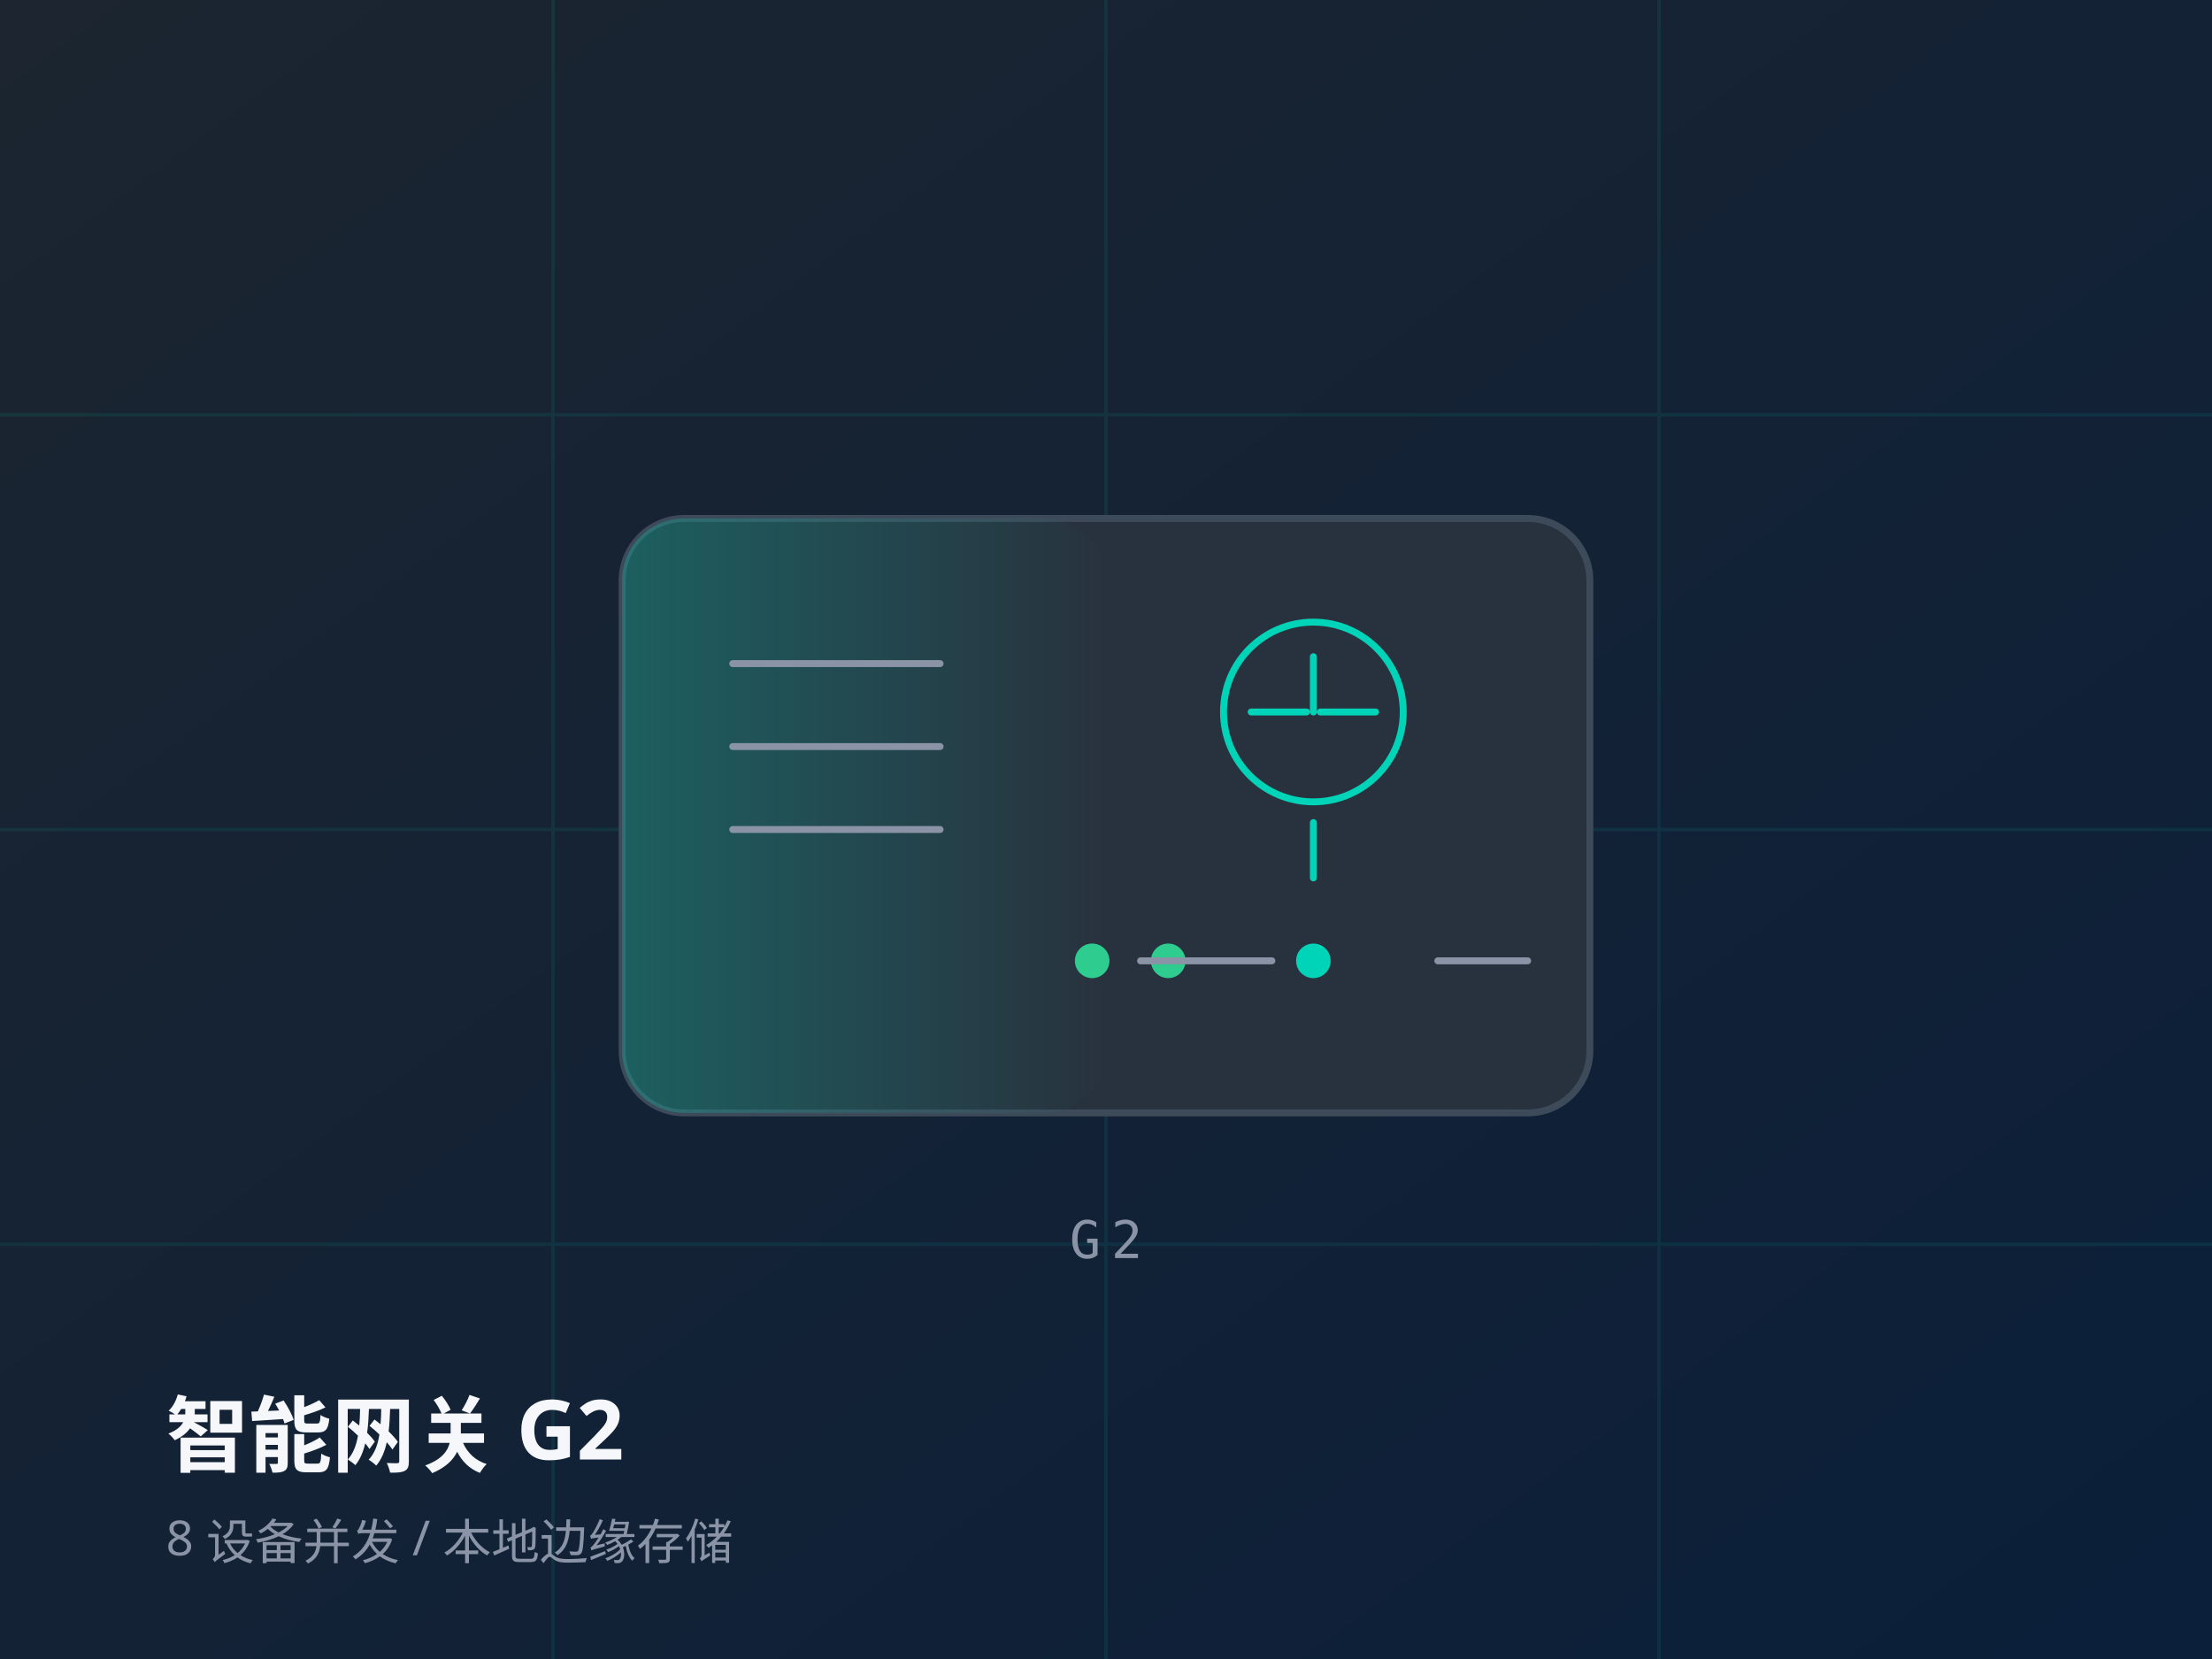
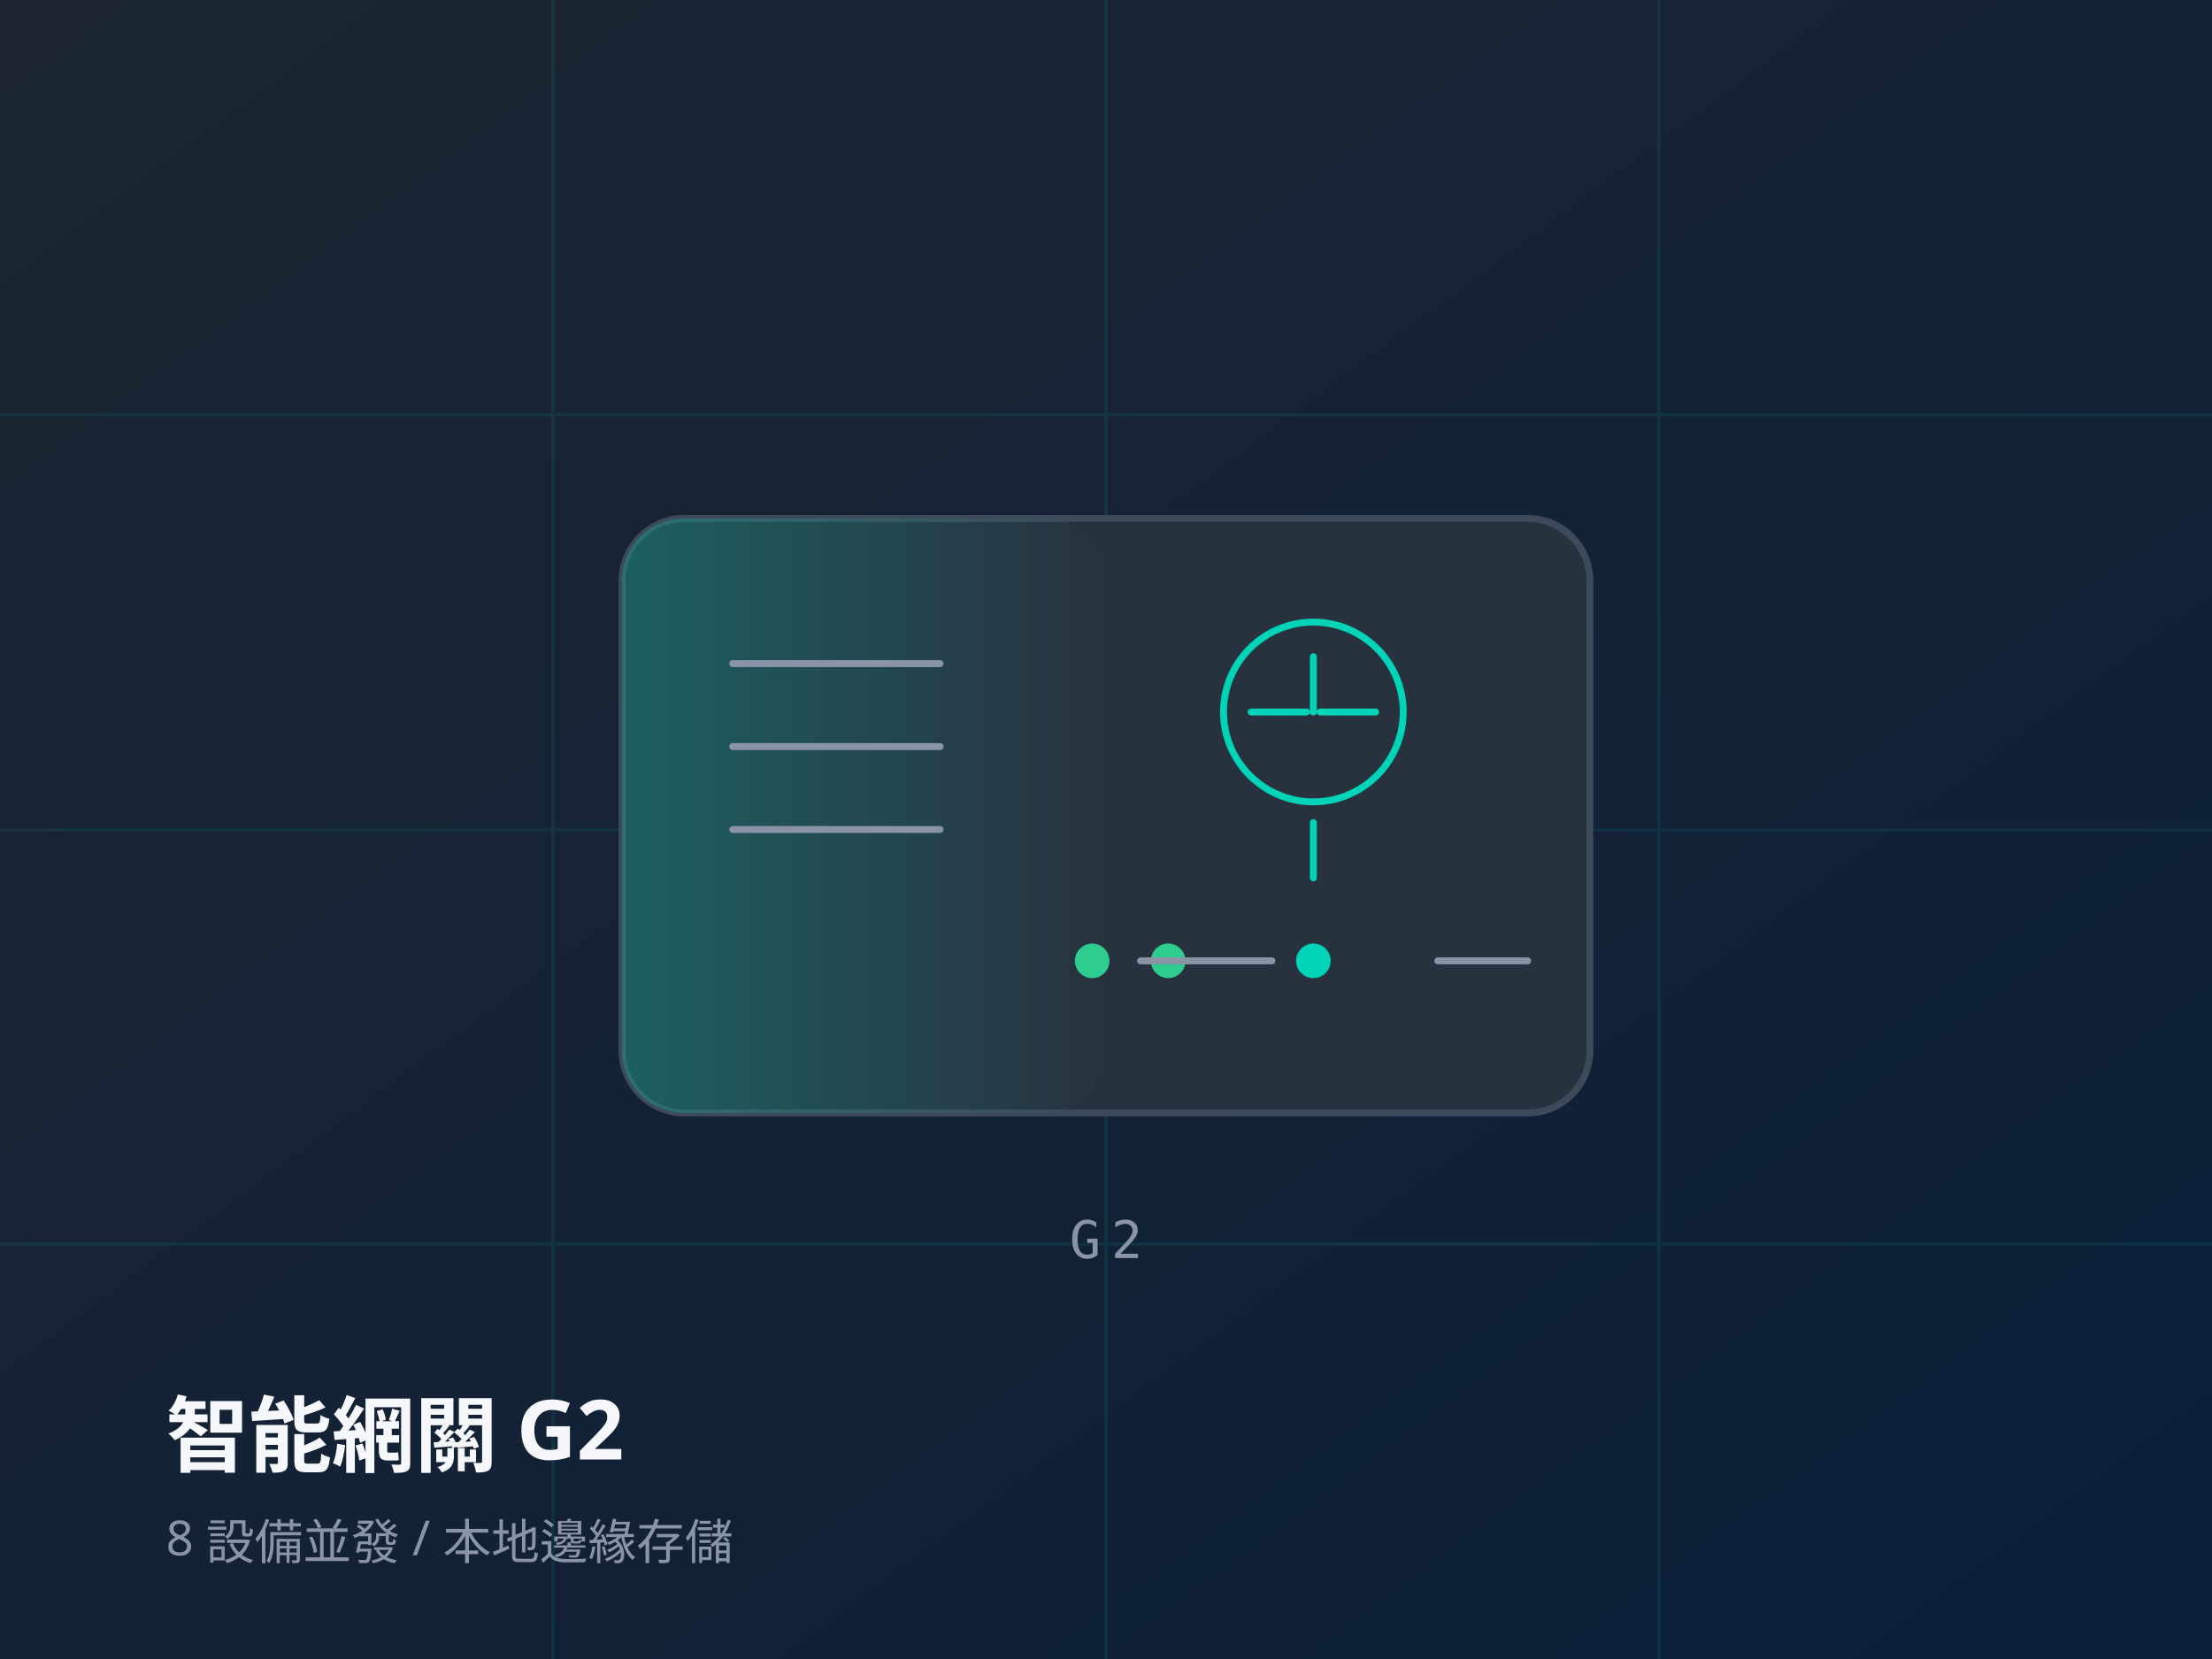
- <svg xmlns="http://www.w3.org/2000/svg" viewBox="0 0 640 480" width="640" height="480" role="img" aria-label="智能网关 G2 产品图">
+ <svg xmlns="http://www.w3.org/2000/svg" viewBox="0 0 640 480" width="640" height="480" role="img" aria-label="智能網關 G2 产品图">
  <defs>
    <linearGradient id="bgG2" x1="0" y1="0" x2="1" y2="1">
      <stop offset="0" stop-color="#1C2530" />
      <stop offset="1" stop-color="#0B1F3A" />
    </linearGradient>
    <linearGradient id="litG2" x1="0" y1="0" x2="1" y2="0">
      <stop offset="0" stop-color="#00D4B8" stop-opacity="0.28" />
      <stop offset="1" stop-color="#00D4B8" stop-opacity="0" />
    </linearGradient>
  </defs>
  <rect width="640" height="480" fill="url(#bgG2)" />
  <g stroke="#00D4B8" stroke-opacity="0.09" stroke-width="1">
    <path d="M0 120H640M0 240H640M0 360H640M160 0V480M320 0V480M480 0V480" />
  </g>
  <g transform="translate(320 236)">
    <rect x="-140" y="-86" width="280" height="172" rx="18" fill="#28323E" stroke="#3D4A59" stroke-width="2" />
    <rect x="-140" y="-86" width="140" height="172" rx="18" fill="url(#litG2)" />
    <g stroke="#8A94A6" stroke-width="2" stroke-linecap="round">
      <path d="M-108 -44h60M-108 -20h60M-108 4h60" />
    </g>
    <g stroke="#00D4B8" stroke-width="2" fill="none" stroke-linecap="round" stroke-linejoin="round">
      <circle cx="60" cy="-30" r="26" />
      <path d="M60 -46v16M60 2v16M42 -30h16M62 -30h16" />
    </g>
    <g fill="#00D4B8">
      <circle cx="60" cy="42" r="5" />
    </g>
    <g fill="#2ECC8F">
      <circle cx="-4" cy="42" r="5" />
      <circle cx="18" cy="42" r="5" />
    </g>
    <g stroke="#8A94A6" stroke-width="2" stroke-linecap="round">
      <path d="M48 42h-38M96 42h26" />
    </g>
    <text x="0" y="128" text-anchor="middle" font-family="Consolas, monospace" font-size="15" letter-spacing="3" fill="#8A94A6">G2</text>
  </g>
-   <text x="48" y="424" font-family="Noto Sans SC, sans-serif" font-size="24" font-weight="600" fill="#F5F7FA">智能网关 G2</text>
-   <text x="48" y="450" font-family="Noto Sans SC, sans-serif" font-size="14" fill="#8A94A6">8 设备并发 / 本地边缘存储</text>
+   <text x="48" y="424" font-family="Noto Sans SC, sans-serif" font-size="24" font-weight="600" fill="#F5F7FA">智能網關 G2</text>
+   <text x="48" y="450" font-family="Noto Sans SC, sans-serif" font-size="14" fill="#8A94A6">8 設備並發 / 本地邊緣存儲</text>
</svg>
